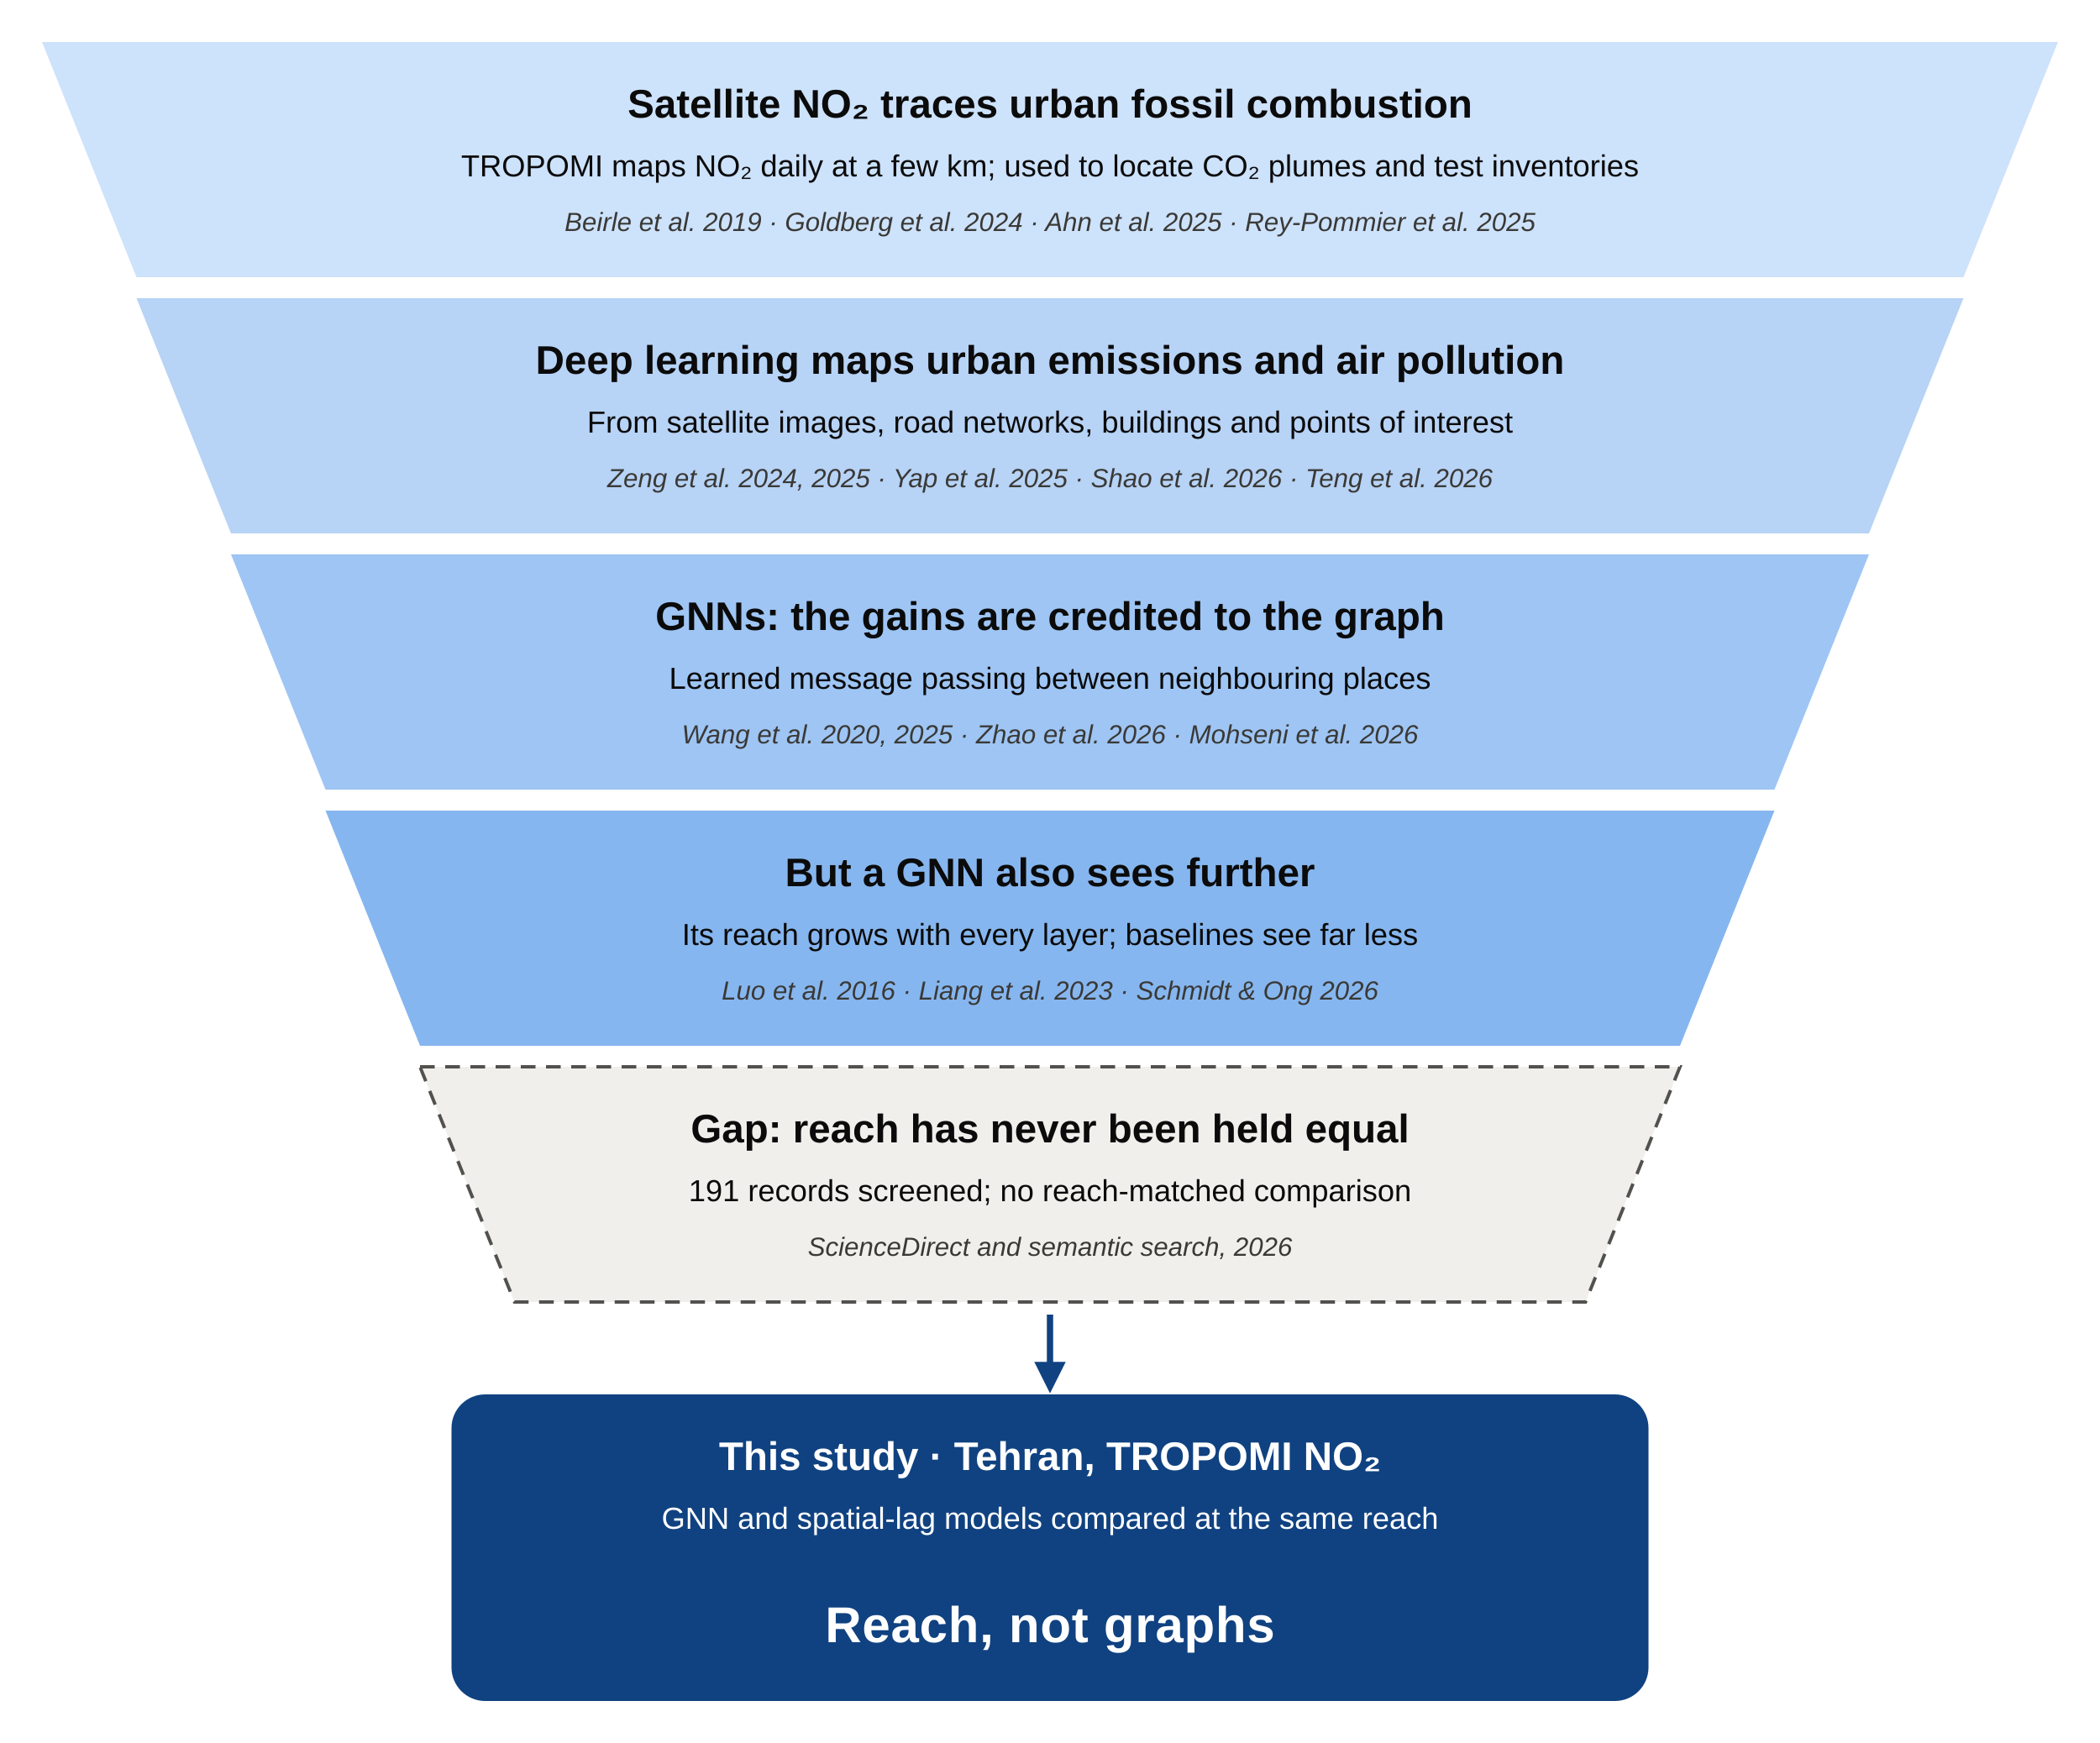
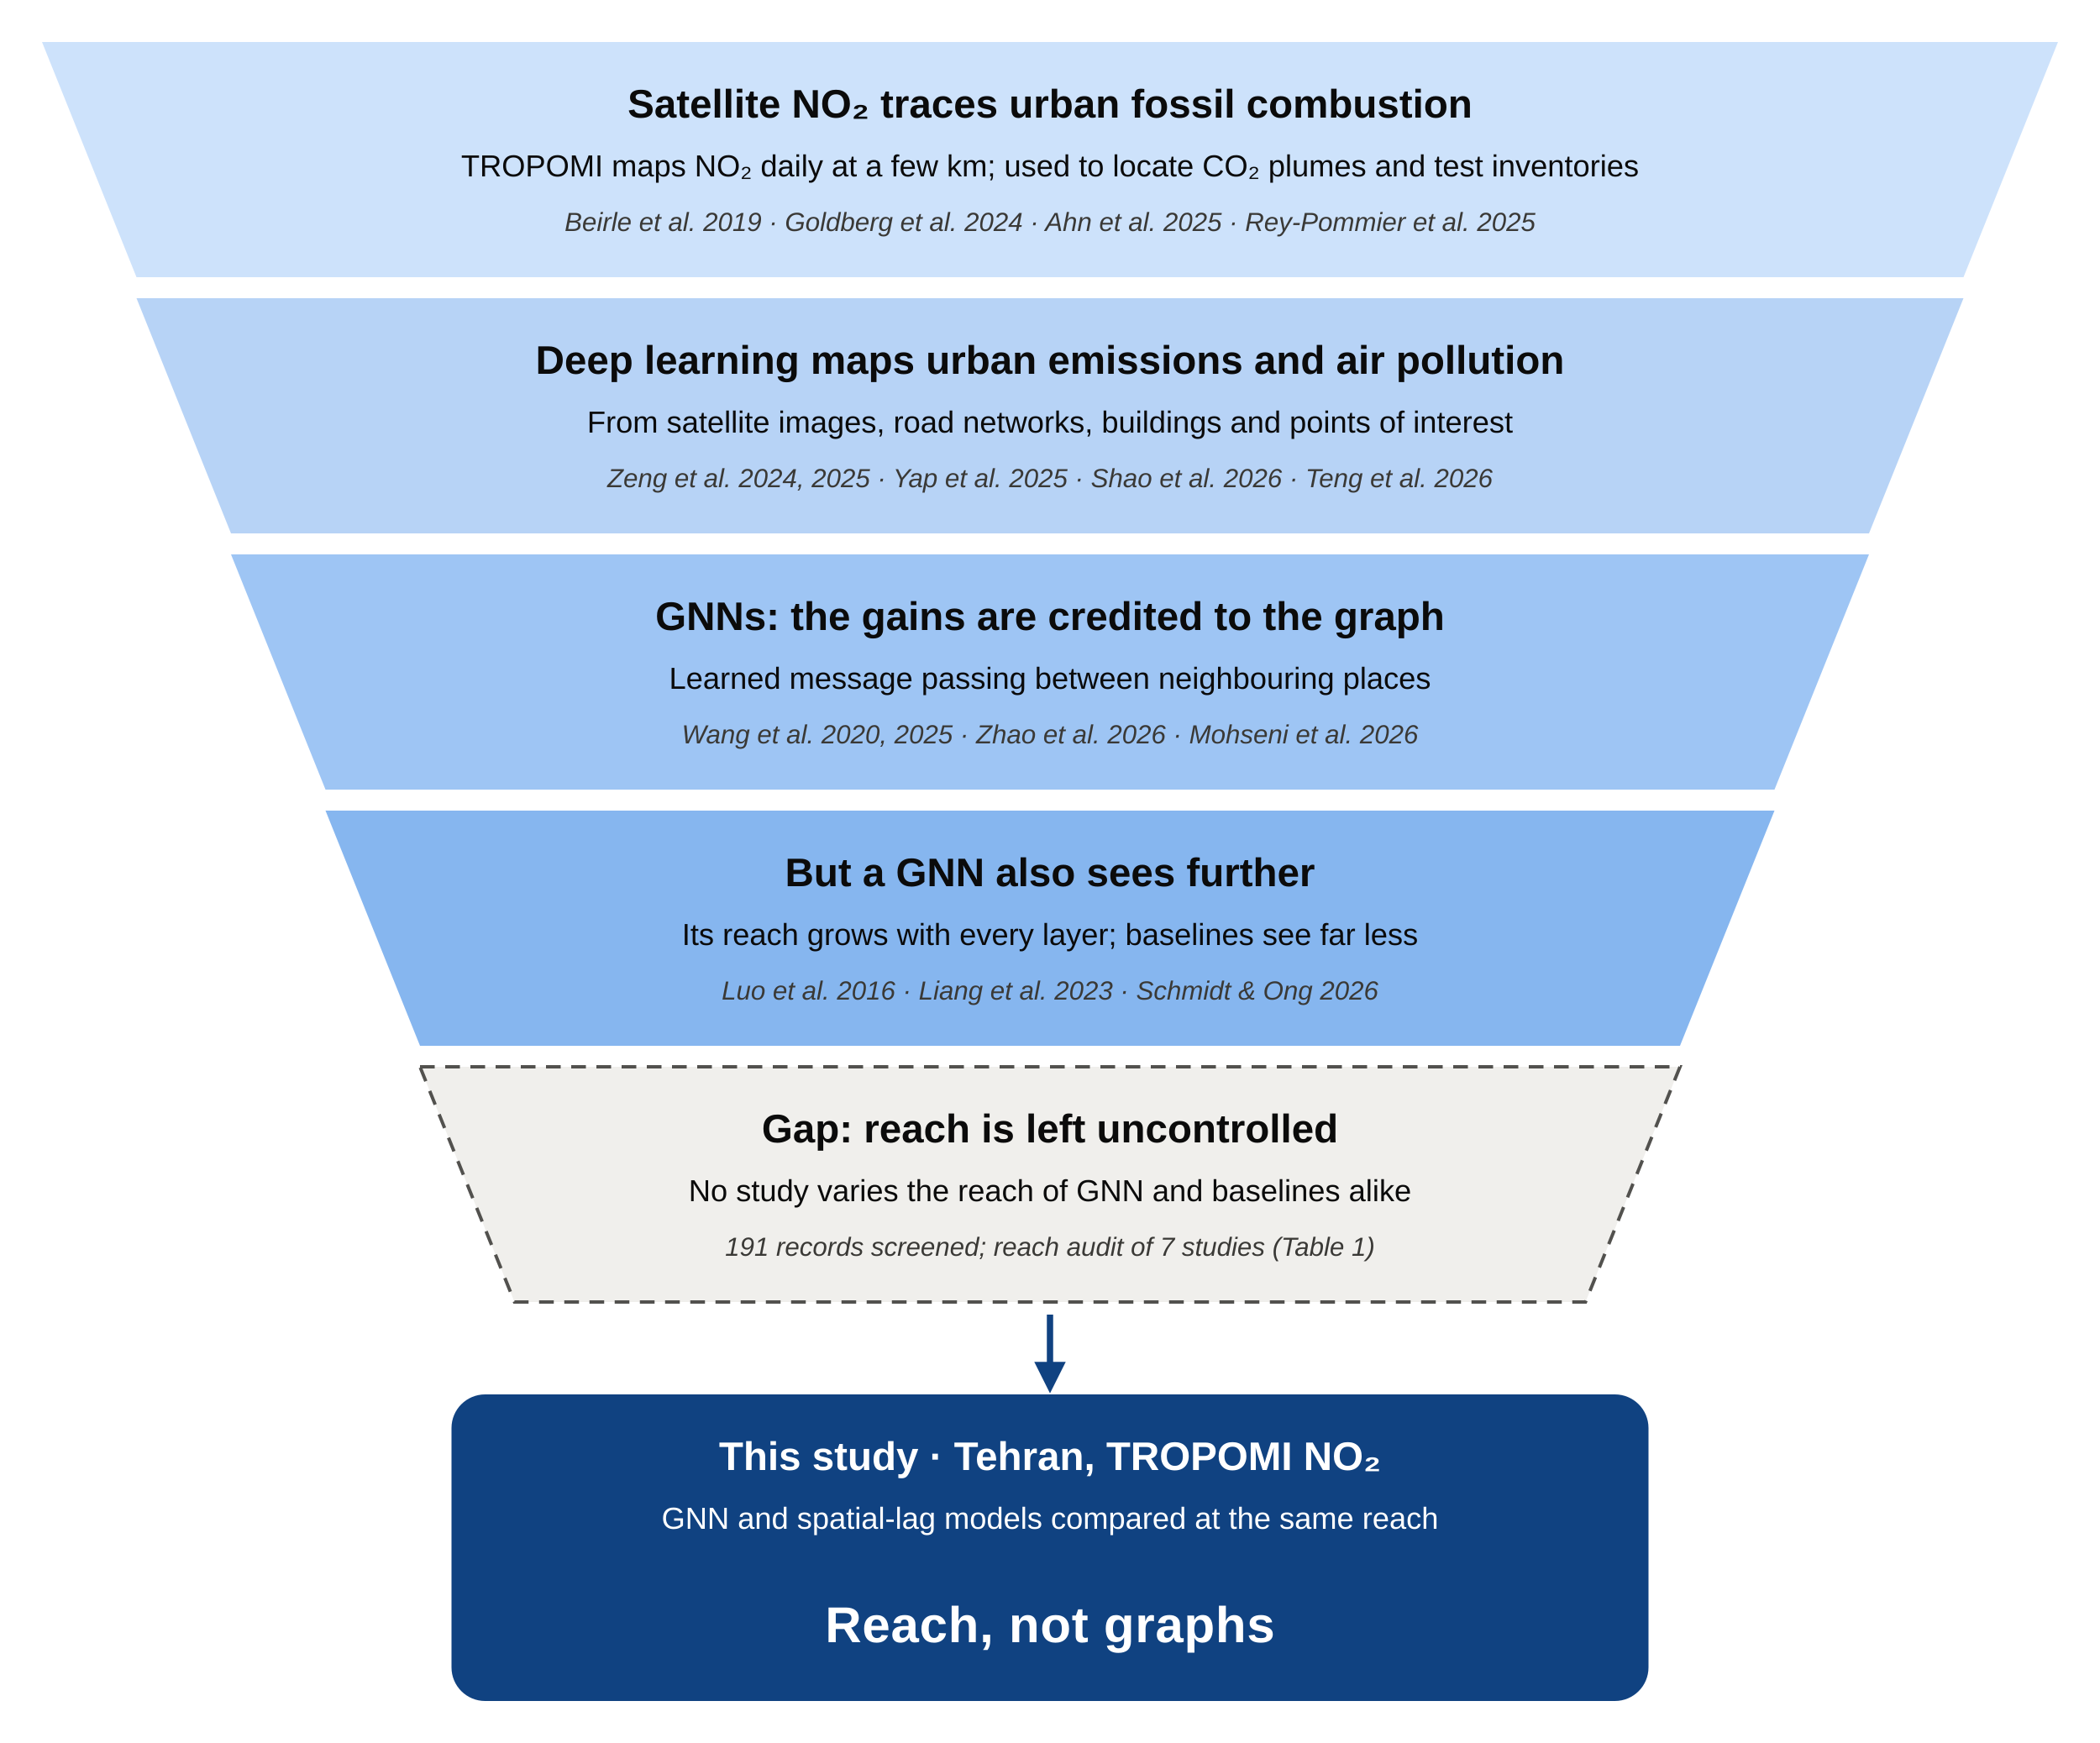
<svg xmlns="http://www.w3.org/2000/svg" width="1000" height="830" viewBox="0 0 1000 830" role="img" aria-labelledby="t d">
  <defs>
    <marker id="arrow" viewBox="0 0 10 10" refX="5" refY="5" markerWidth="5" markerHeight="5" orient="auto-start-reverse">
      <path d="M0,0 L10,5 L0,10 z" fill="#104281" />
    </marker>
  </defs>
  <style>
    text { font-family: "Segoe UI", "Helvetica Neue", Arial, "DejaVu Sans", sans-serif; text-anchor: middle; }
    .title { font-size: 19px; font-weight: 700; fill: #0b0b0b; }
    .desc  { font-size: 14.5px; fill: #0b0b0b; }
    .refs  { font-size: 12.5px; fill: #3a3936; font-style: italic; }
    .white { fill: #ffffff; }
    .punch { font-size: 24px; font-weight: 700; fill: #ffffff; letter-spacing: 0.3px; }
  </style>
  <rect width="1000" height="830" fill="#ffffff" />
  <path d="M20,20 L980,20 L935,132 L65,132 Z" fill="#cde2fb" />
  <text class="title" x="500" y="56">Satellite NO₂ traces urban fossil combustion</text>
  <text class="desc" x="500" y="84">TROPOMI maps NO₂ daily at a few km; used to locate CO₂ plumes and test inventories</text>
  <text class="refs" x="500" y="110">Beirle et al. 2019 · Goldberg et al. 2024 · Ahn et al. 2025 · Rey-Pommier et al. 2025</text>
  <path d="M65,142 L935,142 L890,254 L110,254 Z" fill="#b7d3f6" />
  <text class="title" x="500" y="178">Deep learning maps urban emissions and air pollution</text>
  <text class="desc" x="500" y="206">From satellite images, road networks, buildings and points of interest</text>
  <text class="refs" x="500" y="232">Zeng et al. 2024, 2025 · Yap et al. 2025 · Shao et al. 2026 · Teng et al. 2026</text>
  <path d="M110,264 L890,264 L845,376 L155,376 Z" fill="#9ec5f4" />
  <text class="title" x="500" y="300">GNNs: the gains are credited to the graph</text>
  <text class="desc" x="500" y="328">Learned message passing between neighbouring places</text>
  <text class="refs" x="500" y="354">Wang et al. 2020, 2025 · Zhao et al. 2026 · Mohseni et al. 2026</text>
  <path d="M155,386 L845,386 L800,498 L200,498 Z" fill="#86b6ef" />
  <text class="title" x="500" y="422">But a GNN also sees further</text>
  <text class="desc" x="500" y="450">Its reach grows with every layer; baselines see far less</text>
  <text class="refs" x="500" y="476">Luo et al. 2016 · Liang et al. 2023 · Schmidt &amp; Ong 2026</text>
  <path d="M200,508 L800,508 L755,620 L245,620 Z" fill="#f0efec" stroke="#52514e" stroke-width="1.6" stroke-dasharray="7 5" />
-   <text class="title" x="500" y="544">Gap: reach has never been held equal</text>
-   <text class="desc" x="500" y="572">191 records screened; no reach-matched comparison</text>
-   <text class="refs" x="500" y="598">ScienceDirect and semantic search, 2026</text>
+   <text class="title" x="500" y="544">Gap: reach is left uncontrolled</text>
+   <text class="desc" x="500" y="572">No study varies the reach of GNN and baselines alike</text>
+   <text class="refs" x="500" y="598">191 records screened; reach audit of 7 studies (Table 1)</text>
  <line x1="500" y1="626" x2="500" y2="656" stroke="#104281" stroke-width="3" marker-end="url(#arrow)" />
  <rect x="215" y="664" width="570" height="146" rx="16" fill="#104281" />
  <text class="title white" x="500" y="700">This study · Tehran, TROPOMI NO₂</text>
  <text class="desc white" x="500" y="728">GNN and spatial-lag models compared at the same reach</text>
  <text class="punch" x="500" y="782">Reach, not graphs</text>
</svg>
